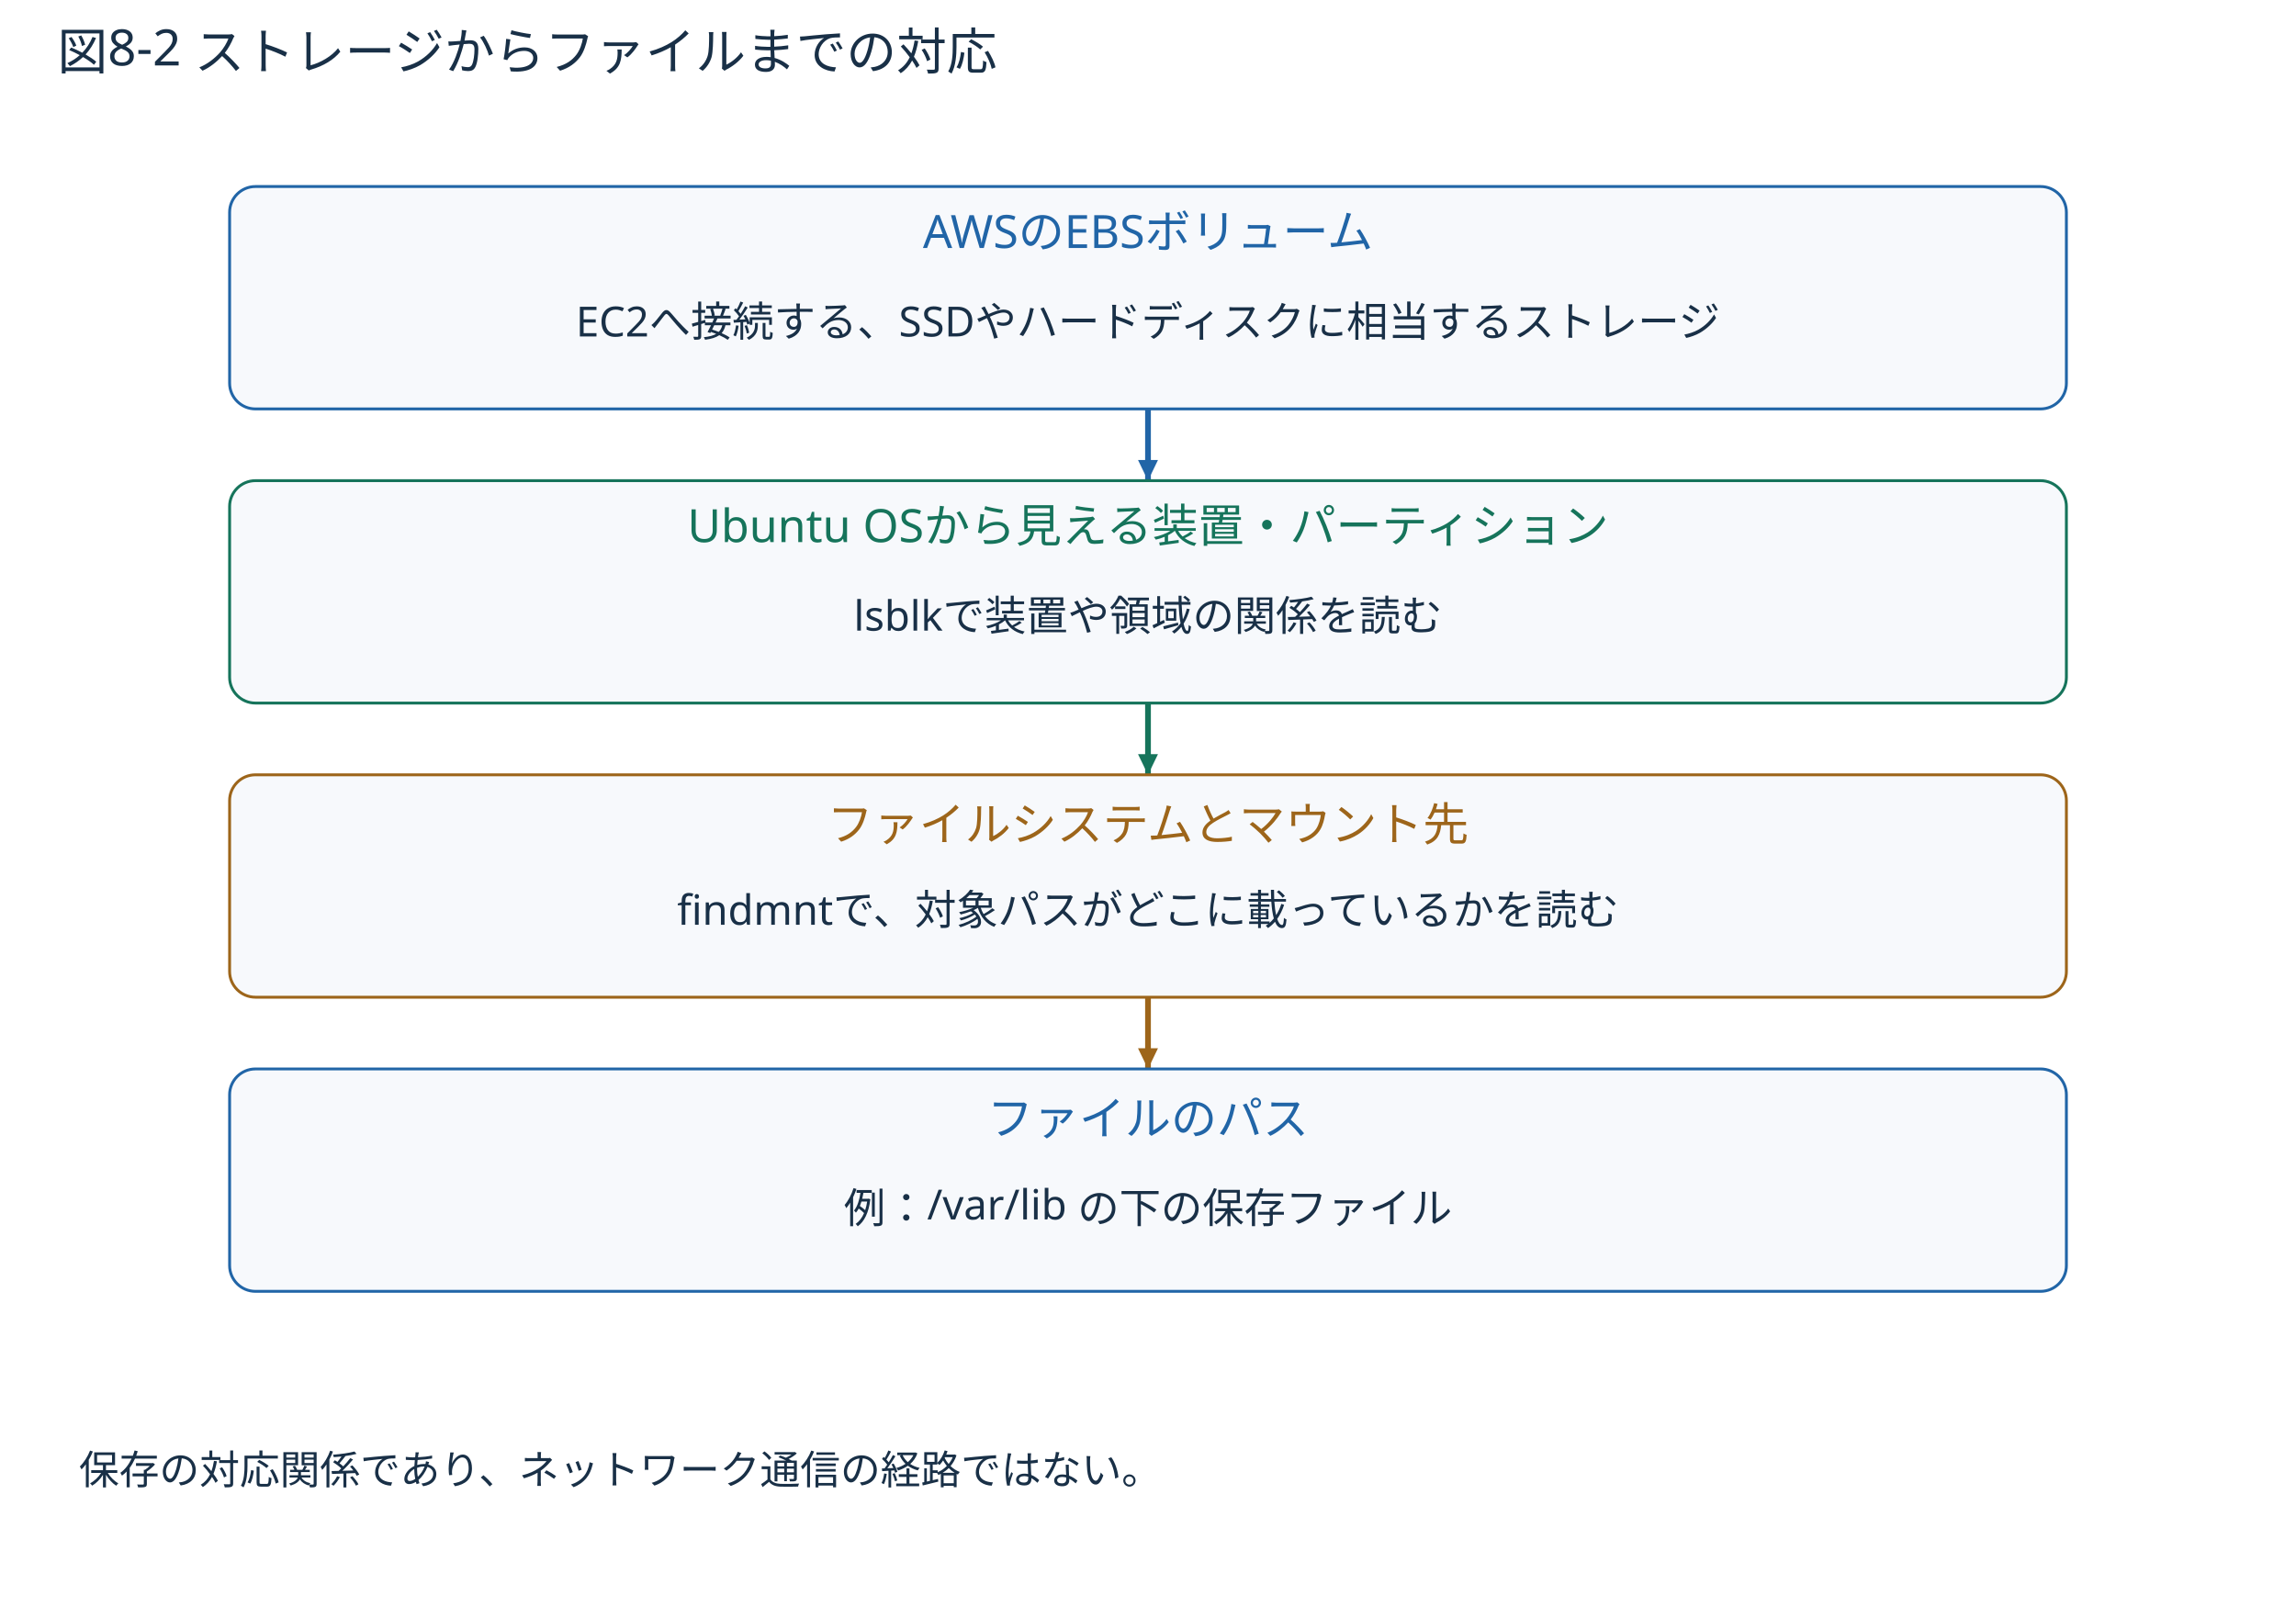
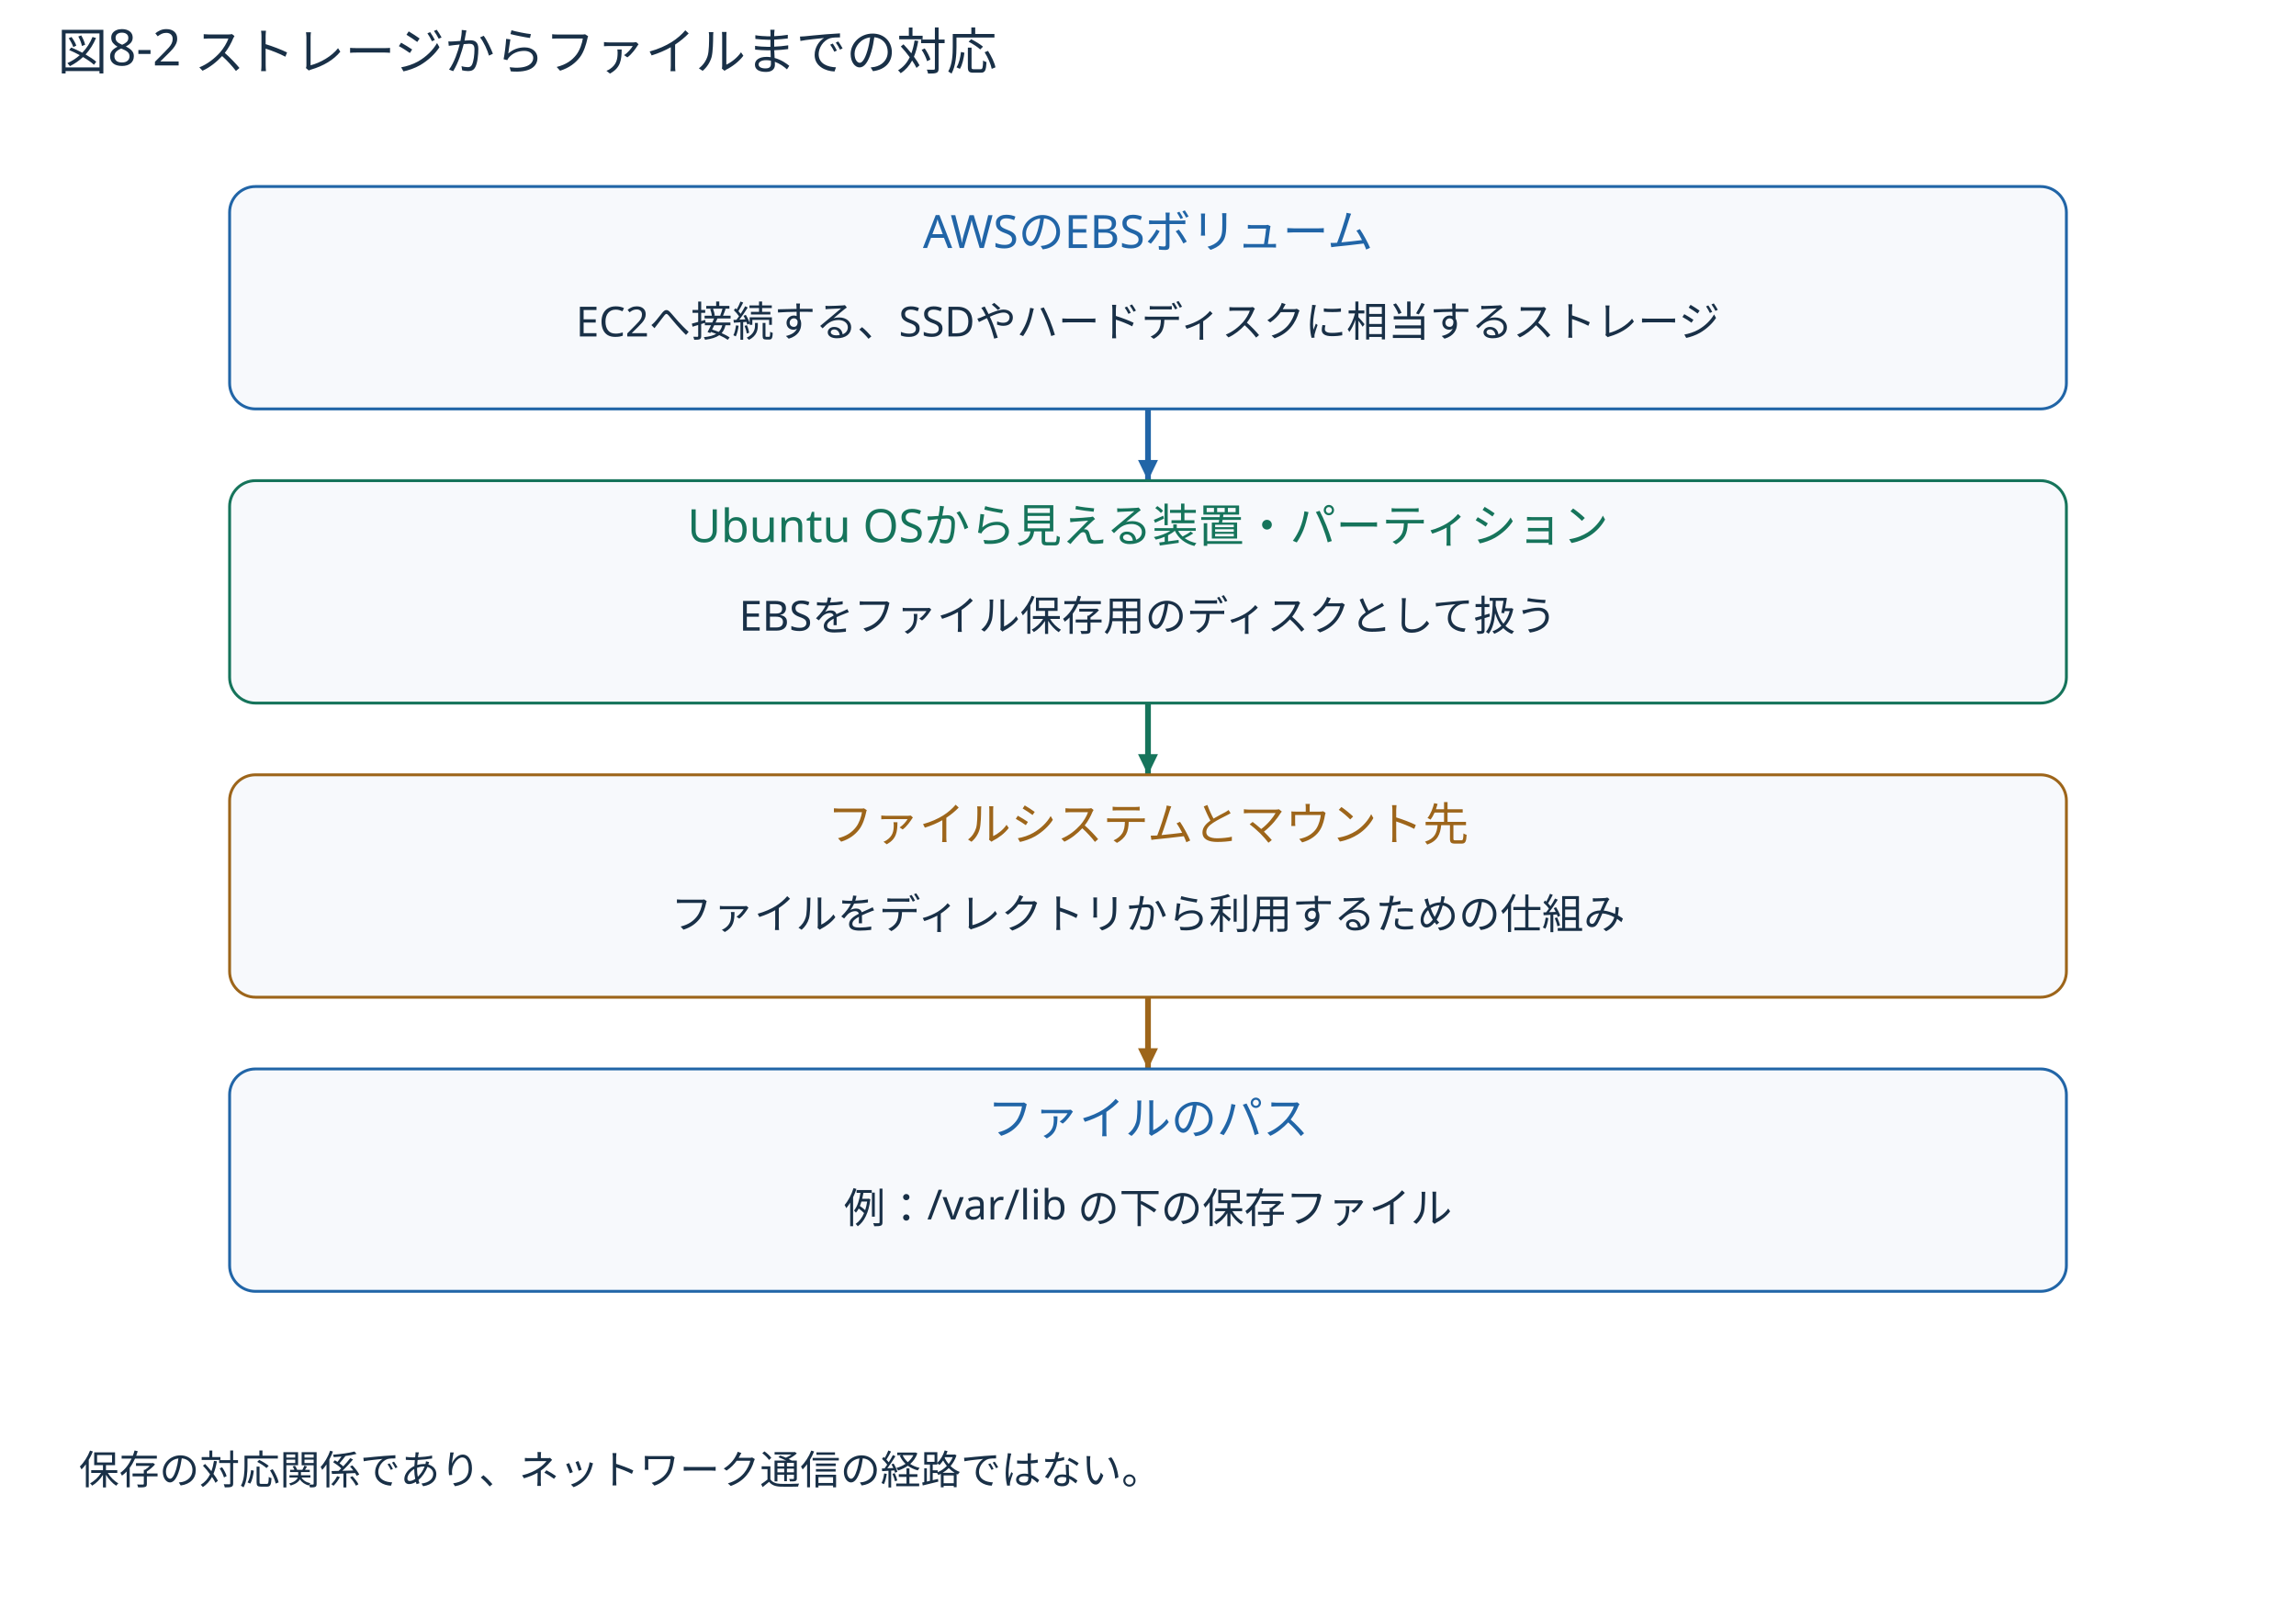
<svg xmlns="http://www.w3.org/2000/svg" width="1600" height="1120" viewBox="0 0 1600 1120" role="img">
  <rect width="100%" height="100%" fill="white" />
  <text x="40" y="18" fill="#193047" font-family="Noto Sans JP, sans-serif" font-size="35" dominant-baseline="text-before-edge" text-anchor="start">図8-2  ストレージからファイルまでの対応</text>
  <rect x="160" y="130" width="1280" height="155" rx="18" fill="#f7f9fc" stroke="#2165a7" stroke-width="2" />
  <text x="800" y="148" fill="#2165a7" font-family="Noto Sans JP, sans-serif" font-size="32" dominant-baseline="text-before-edge" text-anchor="middle">AWSのEBSボリューム</text>
  <text x="800" y="212" fill="#193047" font-family="Noto Sans JP, sans-serif" font-size="29" dominant-baseline="text-before-edge" text-anchor="middle">EC2へ接続する、SSDやハードディスクに相当するストレージ</text>
  <polyline points="800,285 800,335" fill="none" stroke="#2165a7" stroke-width="4" />
  <polygon points="800,335 793.041,320.593 806.959,320.593" fill="#2165a7" />
  <rect x="160" y="335" width="1280" height="155" rx="18" fill="#f7f9fc" stroke="#16745b" stroke-width="2" />
  <text x="800" y="353" fill="#16745b" font-family="Noto Sans JP, sans-serif" font-size="32" dominant-baseline="text-before-edge" text-anchor="middle">Ubuntu OSから見える装置・パーティション</text>
-   <text x="800" y="417" fill="#193047" font-family="Noto Sans JP, sans-serif" font-size="29" dominant-baseline="text-before-edge" text-anchor="middle">lsblkで装置や領域の関係を読む</text>
+   <text x="800" y="417" fill="#193047" font-family="Noto Sans JP, sans-serif" font-size="29" dominant-baseline="text-before-edge" text-anchor="middle">EBSをファイル保存用のディスクとして扱う</text>
  <polyline points="800,490 800,540" fill="none" stroke="#16745b" stroke-width="4" />
  <polygon points="800,540 793.041,525.593 806.959,525.593" fill="#16745b" />
  <rect x="160" y="540" width="1280" height="155" rx="18" fill="#f7f9fc" stroke="#9d651a" stroke-width="2" />
  <text x="800" y="558" fill="#9d651a" font-family="Noto Sans JP, sans-serif" font-size="32" dominant-baseline="text-before-edge" text-anchor="middle">ファイルシステムとマウント先</text>
-   <text x="800" y="622" fill="#193047" font-family="Noto Sans JP, sans-serif" font-size="29" dominant-baseline="text-before-edge" text-anchor="middle">findmntで、対象パスがどこに載っているかを読む</text>
+   <text x="800" y="622" fill="#193047" font-family="Noto Sans JP, sans-serif" font-size="29" dominant-baseline="text-before-edge" text-anchor="middle">ファイルをディレクトリから利用するための仕組み</text>
  <polyline points="800,695 800,745" fill="none" stroke="#9d651a" stroke-width="4" />
  <polygon points="800,745 793.041,730.593 806.959,730.593" fill="#9d651a" />
  <rect x="160" y="745" width="1280" height="155" rx="18" fill="#f7f9fc" stroke="#2165a7" stroke-width="2" />
  <text x="800" y="763" fill="#2165a7" font-family="Noto Sans JP, sans-serif" font-size="32" dominant-baseline="text-before-edge" text-anchor="middle">ファイルのパス</text>
  <text x="800" y="827" fill="#193047" font-family="Noto Sans JP, sans-serif" font-size="29" dominant-baseline="text-before-edge" text-anchor="middle">例：/var/lib の下の保存ファイル</text>
  <text x="55" y="1010" fill="#193047" font-family="Noto Sans JP, sans-serif" font-size="28" dominant-baseline="text-before-edge" text-anchor="start">保存の対応関係であり、ネットワーク通信の経路ではない。</text>
</svg>
